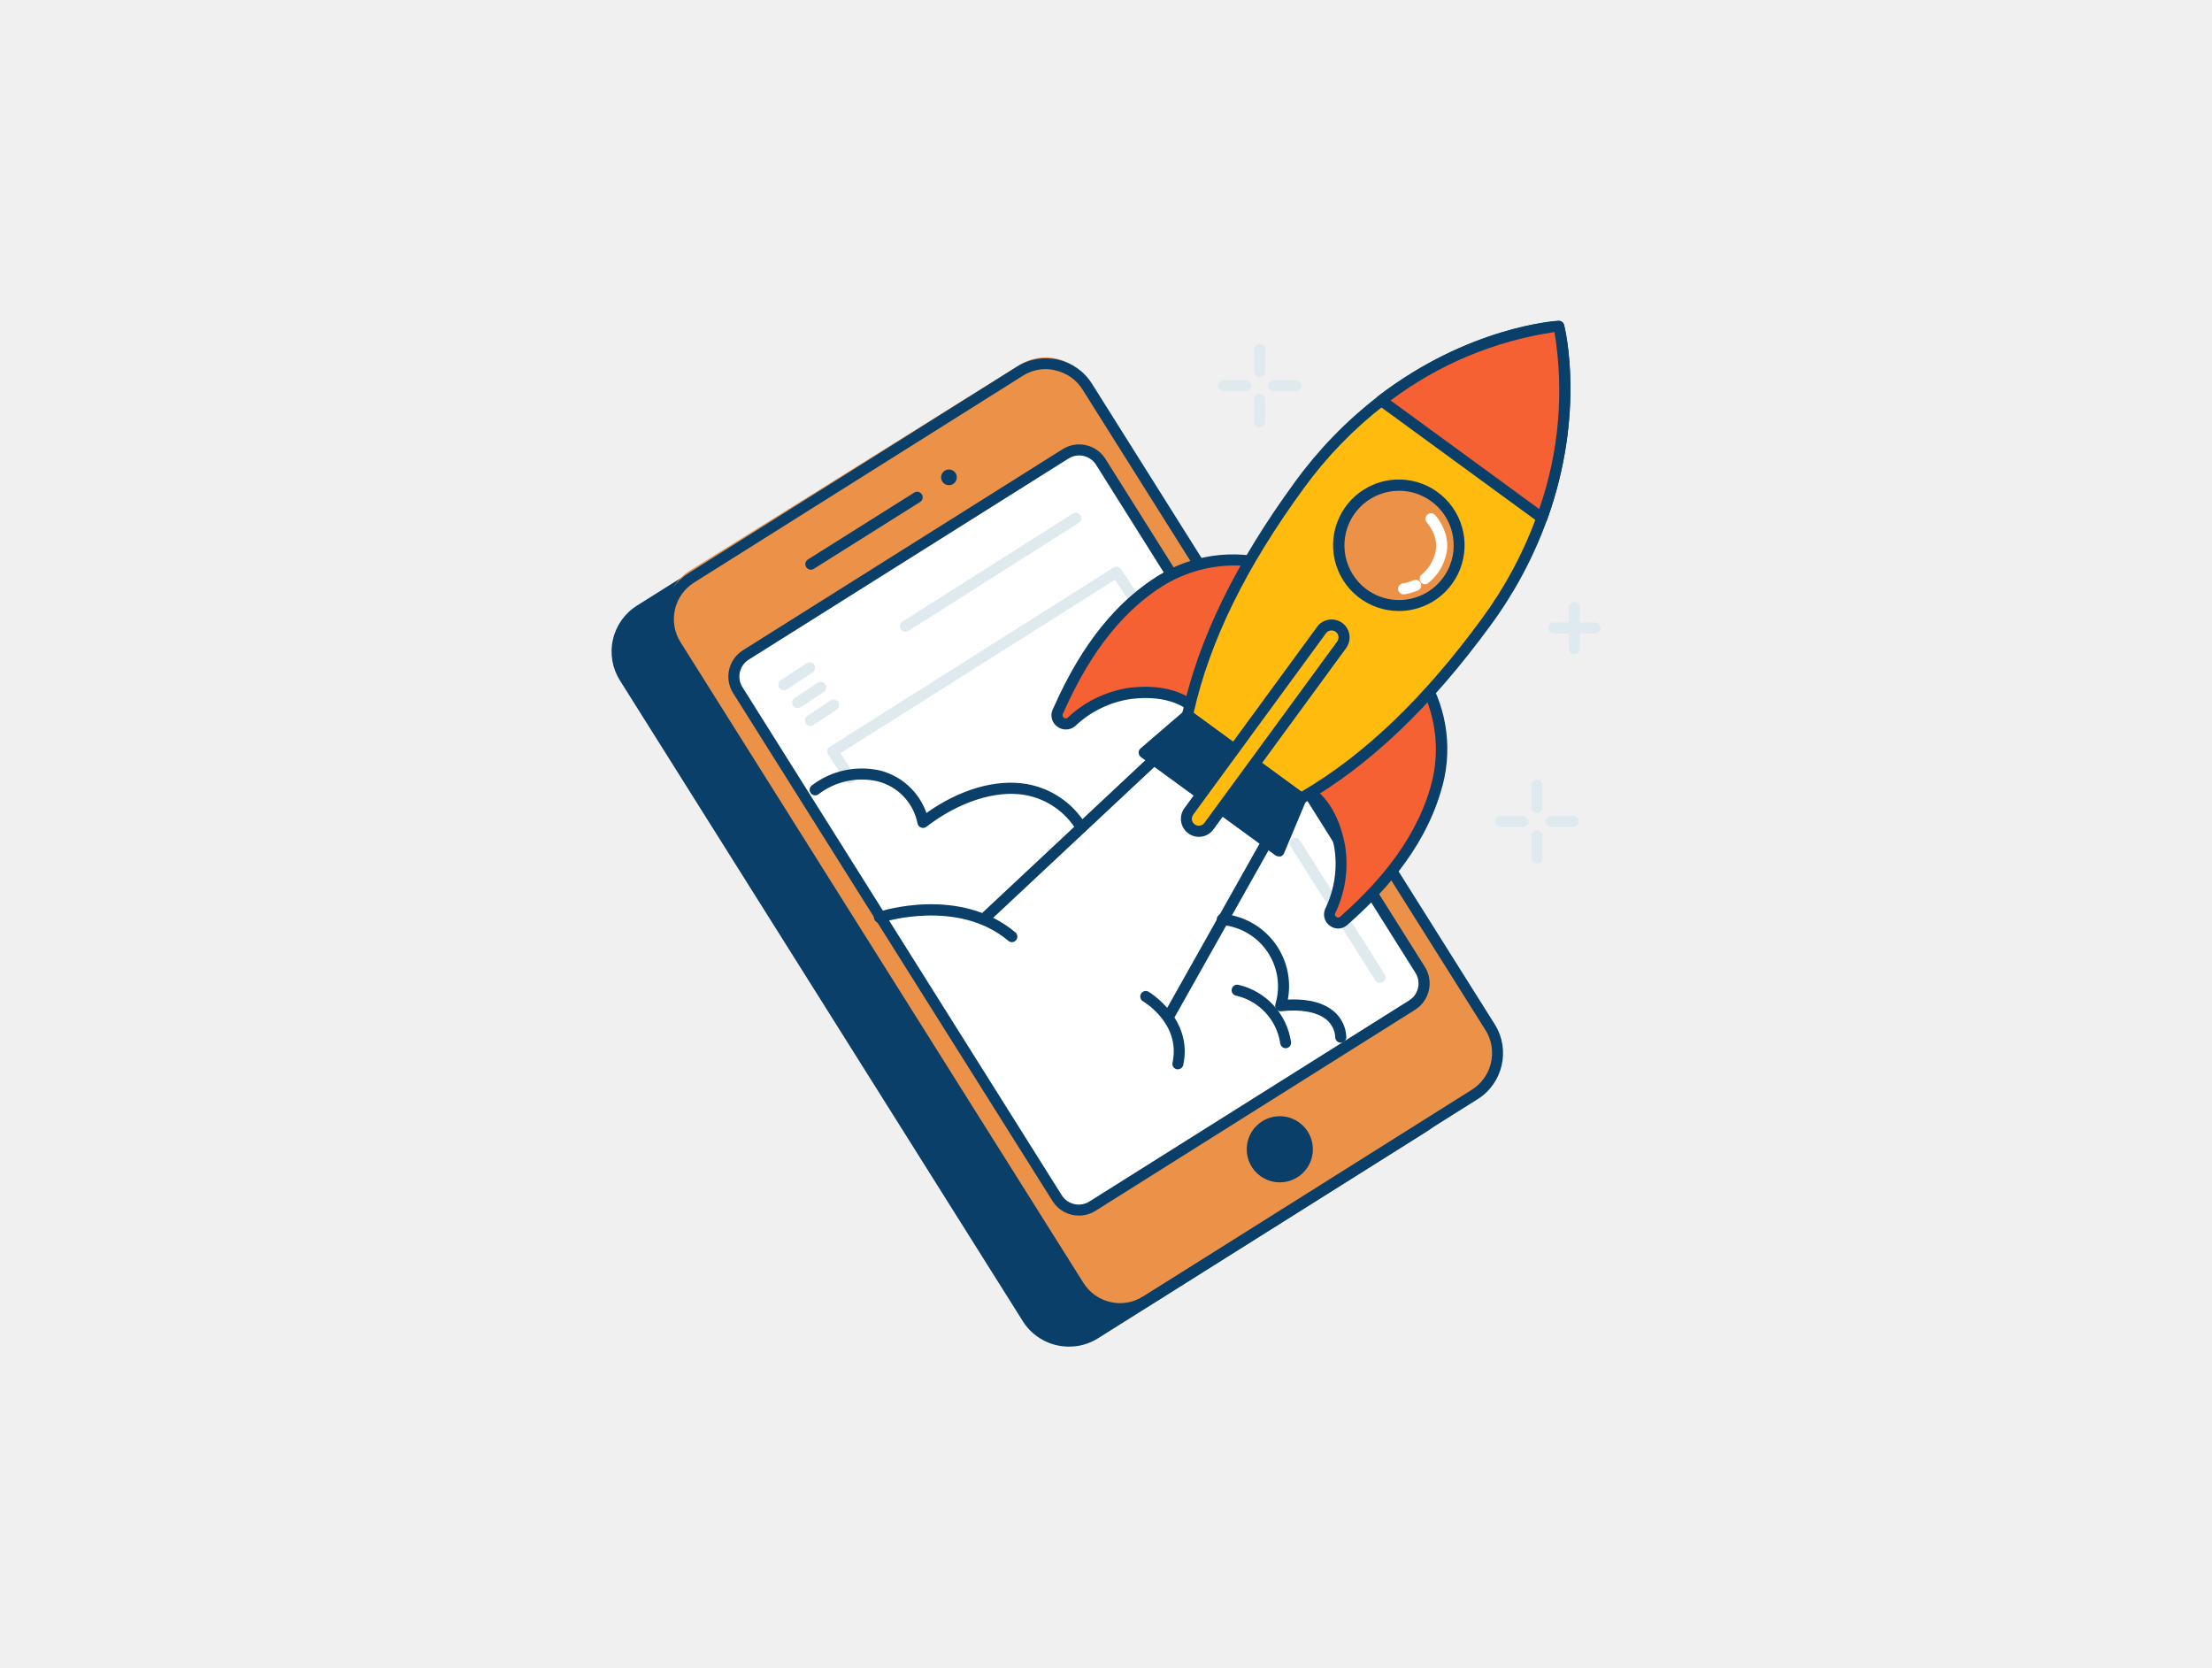
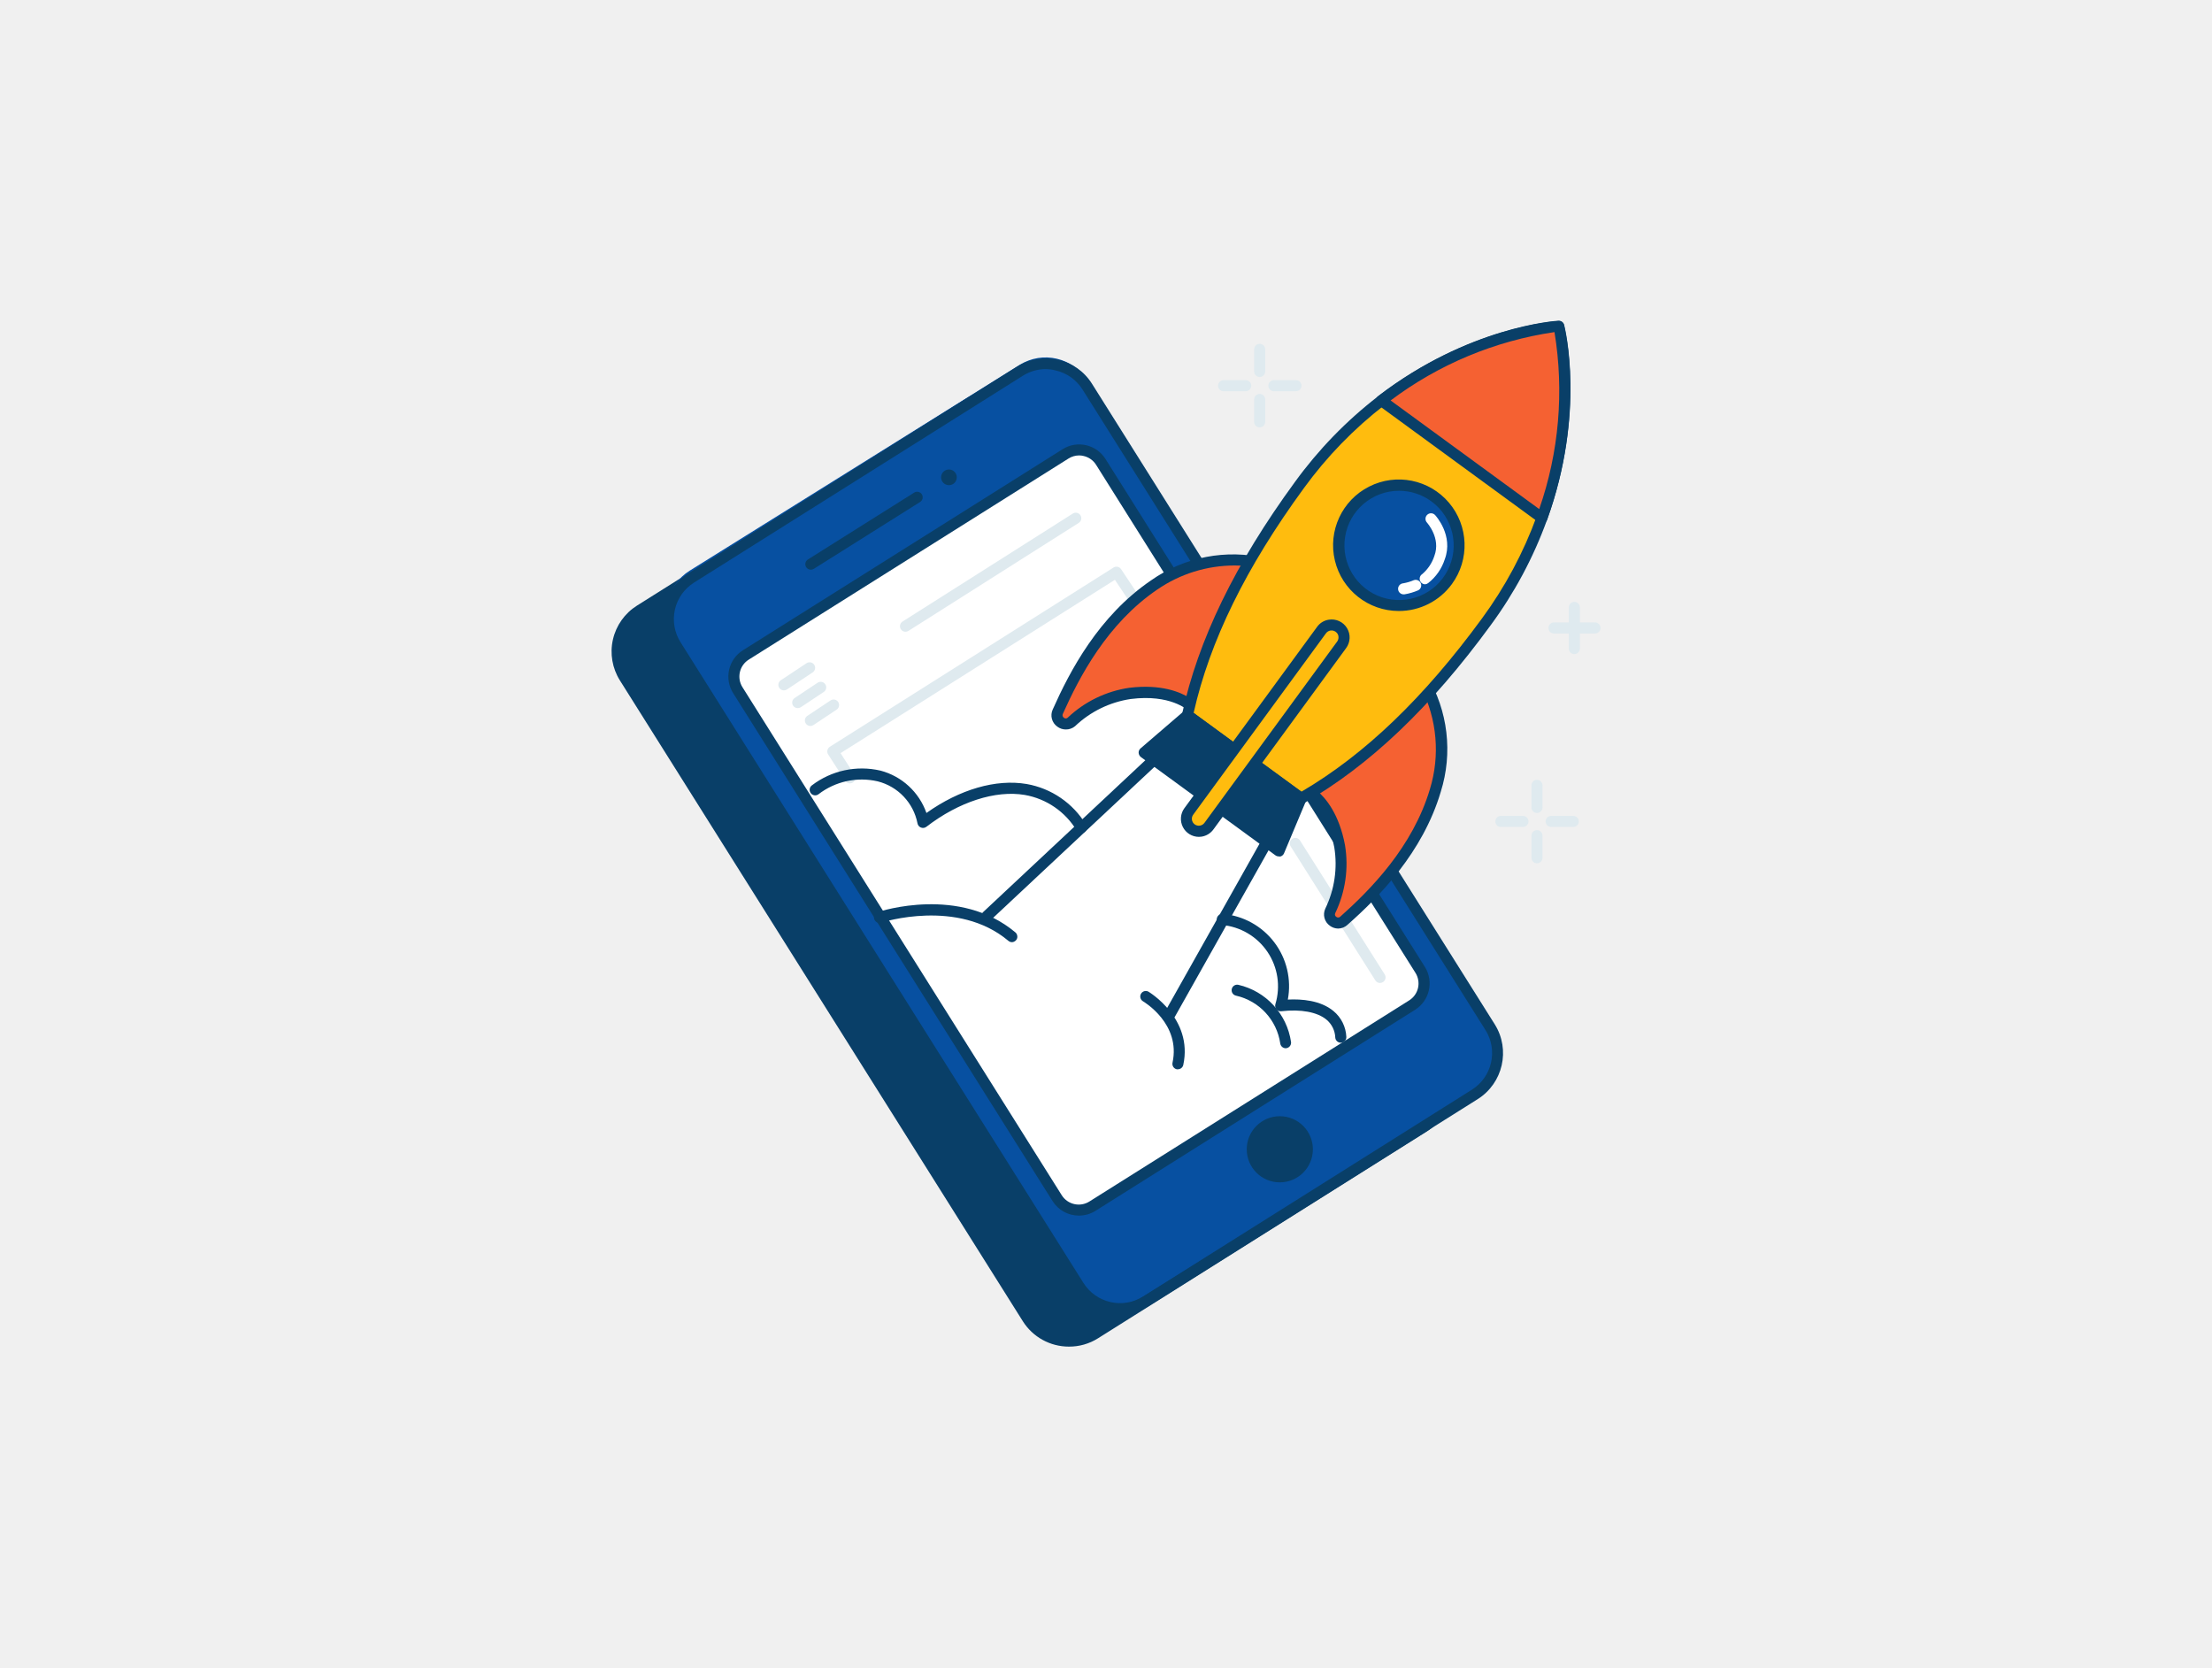
<svg xmlns="http://www.w3.org/2000/svg" viewBox="0 0 400 300" width="406" height="306" class="illustration styles_illustrationTablet__1DWOa">
  <g id="_286_startup_outline" data-name="#286_startup_outline">
    <path d="M277.93,146.26a1,1,0,0,1-1-1v-4a1,1,0,1,1,2,0v4A1,1,0,0,1,277.93,146.26Z" fill="#dfeaef" />
    <path d="M277.93,155.36a1,1,0,0,1-1-1v-4a1,1,0,0,1,2,0v4A1,1,0,0,1,277.93,155.36Z" fill="#dfeaef" />
    <path d="M284.5,148.79h-4a1,1,0,0,1,0-2h4a1,1,0,0,1,0,2Z" fill="#dfeaef" />
    <path d="M275.4,148.79h-4a1,1,0,0,1,0-2h4a1,1,0,0,1,0,2Z" fill="#dfeaef" />
    <path d="M227.79,67.43a1,1,0,0,1-1-1v-4a1,1,0,0,1,2,0v4A1,1,0,0,1,227.79,67.43Z" fill="#dfeaef" />
    <path d="M227.79,76.54a1,1,0,0,1-1-1V71.49a1,1,0,1,1,2,0v4.05A1,1,0,0,1,227.79,76.54Z" fill="#dfeaef" />
    <path d="M234.36,70h-4a1,1,0,0,1,0-2h4a1,1,0,0,1,0,2Z" fill="#dfeaef" />
    <path d="M225.26,70h-4a1,1,0,0,1,0-2h4a1,1,0,0,1,0,2Z" fill="#dfeaef" />
    <path d="M284.69,117.53a1,1,0,0,1-1-1v-7.44a1,1,0,1,1,2,0v7.44A1,1,0,0,1,284.69,117.53Z" fill="#dfeaef" />
    <path d="M288.4,113.81H281a1,1,0,0,1,0-2h7.43a1,1,0,0,1,0,2Z" fill="#dfeaef" />
    <rect x="142.64" y="79.05" width="87.88" height="154.51" rx="8.83" transform="translate(427.73 189.3) rotate(147.84)" fill="#093f68" />
    <path d="M193.3,242.75a9.83,9.83,0,0,1-8.34-4.59L112.11,122.31a9.81,9.81,0,0,1,3.08-13.55l59.45-37.39a9.84,9.84,0,0,1,13.55,3.09l72.86,115.85A9.83,9.83,0,0,1,258,203.86l-59.45,37.39A9.75,9.75,0,0,1,193.3,242.75ZM179.86,71.87a7.7,7.7,0,0,0-4.15,1.2l-59.45,37.38a7.82,7.82,0,0,0-2.46,10.79l72.85,115.85a7.84,7.84,0,0,0,10.8,2.46h0l59.45-37.38a7.82,7.82,0,0,0,2.45-10.79L186.5,75.52A7.81,7.81,0,0,0,179.86,71.87Z" fill="#093f68" />
-     <rect x="151.9" y="73.23" width="87.88" height="154.51" rx="8.83" transform="matrix(-0.85, 0.53, -0.53, -0.85, 441.73, 173.62)" fill="#ec9248" />
+     <rect x="151.9" y="73.23" width="87.88" height="154.51" rx="8.83" transform="matrix(-0.85, 0.53, -0.53, -0.85, 441.73, 173.62)" fill="#0750a1" />
    <path d="M202.56,236.93a9.84,9.84,0,0,1-8.34-4.6L121.37,116.48a9.81,9.81,0,0,1,3.09-13.55L183.9,65.55a9.84,9.84,0,0,1,13.56,3.09l72.85,115.85A9.83,9.83,0,0,1,267.22,198l-59.45,37.38-.53-.84.53.84A9.77,9.77,0,0,1,202.56,236.93ZM189.12,66a7.79,7.79,0,0,0-4.15,1.2l-59.45,37.39a7.81,7.81,0,0,0-2.46,10.79l72.86,115.85a7.83,7.83,0,0,0,10.79,2.46l59.45-37.39a7.83,7.83,0,0,0,2.46-10.79L195.76,69.7a7.75,7.75,0,0,0-4.88-3.46A7.54,7.54,0,0,0,189.12,66Z" fill="#093f68" />
    <rect x="156.35" y="90.47" width="77.53" height="117.74" rx="4.62" transform="translate(439.79 171.89) rotate(147.84)" fill="#fff" />
    <path d="M195.1,219.06a5.61,5.61,0,0,1-4.76-2.62l-57.77-91.86a5.61,5.61,0,0,1,1.77-7.74l57.82-36.36a5.62,5.62,0,0,1,7.74,1.76l57.77,91.86a5.63,5.63,0,0,1-1.77,7.74l-57.82,36.37h0A5.58,5.58,0,0,1,195.1,219.06Zm2.45-1.7h0ZM195.14,81.61a3.6,3.6,0,0,0-1.92.56L135.4,118.53a3.61,3.61,0,0,0-1.13,5L192,215.38a3.63,3.63,0,0,0,5,1.13l57.82-36.36a3.61,3.61,0,0,0,1.13-5L198.21,83.31a3.59,3.59,0,0,0-2.26-1.6A3.21,3.21,0,0,0,195.14,81.61Z" fill="#093f68" />
    <circle cx="171.6" cy="85.57" r="1.42" fill="#093f68" />
    <line x1="165.85" y1="89.18" x2="146.63" y2="101.27" fill="#fff" />
    <path d="M146.63,102.27a1,1,0,0,1-.53-1.85l19.22-12.09a1,1,0,1,1,1.06,1.7l-19.22,12.09A1,1,0,0,1,146.63,102.27Z" fill="#093f68" />
    <circle cx="231.43" cy="207.07" r="5.98" fill="#093f68" />
-     <line x1="146.52" y1="162.4" x2="141.85" y2="165.34" fill="#ec9248" />
+     <line x1="146.52" y1="162.4" x2="141.85" y2="165.34" fill="#0750a1" />
    <path d="M141.85,166.34a1,1,0,0,1-.53-1.84l4.67-2.94a1,1,0,1,1,1.06,1.69l-4.67,2.94A1,1,0,0,1,141.85,166.34Z" fill="#093f68" />
    <path d="M249.55,177a1,1,0,0,1-.84-.46L233.39,152.3a1,1,0,0,1,1.69-1.07l15.32,24.22a1,1,0,0,1-.31,1.38A1.08,1.08,0,0,1,249.55,177Z" fill="#dfeaef" />
    <path d="M153.67,140.91a1,1,0,0,1-.84-.46l-3.07-4.77a1,1,0,0,1-.14-.76,1,1,0,0,1,.44-.63l51.3-32.41a1,1,0,0,1,1.37.3l12.76,19.16a1,1,0,1,1-1.66,1.11L201.61,104.1,152,135.44l2.52,3.93a1,1,0,0,1-.3,1.38A1,1,0,0,1,153.67,140.91Z" fill="#dfeaef" />
    <path d="M178.46,165.91a1,1,0,0,1-.73-.32,1,1,0,0,1,.05-1.41l39.53-37a1,1,0,0,1,1.37,1.46l-39.54,37A1,1,0,0,1,178.46,165.91Z" fill="#093f68" />
    <path d="M211.59,183.62a1,1,0,0,1-.49-.13,1,1,0,0,1-.39-1.36L234,140.73a1,1,0,1,1,1.74,1l-23.3,41.4A1,1,0,0,1,211.59,183.62Z" fill="#093f68" />
    <path d="M195.55,149.91a1,1,0,0,1-.84-.45,13.72,13.72,0,0,0-9.39-6.46c-5.3-.9-11.95,1.25-17.79,5.75a1,1,0,0,1-1,.14,1,1,0,0,1-.62-.77,9.77,9.77,0,0,0-7.2-7.58A12.83,12.83,0,0,0,148,142.88a1,1,0,0,1-1.4-.22,1,1,0,0,1,.21-1.39,14.9,14.9,0,0,1,12.41-2.67,12.06,12.06,0,0,1,8.31,7.66c6-4.27,12.57-6.18,18.11-5.24a15.69,15.69,0,0,1,10.74,7.35,1,1,0,0,1-.84,1.54Z" fill="#093f68" />
    <path d="M183,169.62a1,1,0,0,1-.65-.24c-9.19-7.74-22.83-3.34-23-3.3a1,1,0,0,1-1.26-.63,1,1,0,0,1,.63-1.27c.6-.19,14.83-4.79,24.89,3.67a1,1,0,0,1-.64,1.77Z" fill="#093f68" />
    <path d="M242.46,187.8a1,1,0,0,1-1-.93,4.43,4.43,0,0,0-1.6-3.25c-1.66-1.37-4.63-1.92-8.16-1.51a1,1,0,0,1-1.07-1.28,11.14,11.14,0,0,0-9.69-14.32,1,1,0,1,1,.18-2A13.12,13.12,0,0,1,232.88,180c2.48-.13,5.91.13,8.25,2.07a6.42,6.42,0,0,1,2.33,4.65,1,1,0,0,1-.93,1.07Z" fill="#093f68" />
    <path d="M232.51,188.8a1,1,0,0,1-1-.87,10.41,10.41,0,0,0-8-8.64,1,1,0,0,1-.77-1.19,1,1,0,0,1,1.19-.77,12.46,12.46,0,0,1,9.53,10.34,1,1,0,0,1-.86,1.12Z" fill="#093f68" />
    <path d="M228.63,101.13a24.93,24.93,0,0,0-19.92,3.9c-8.41,5.73-13.57,14.25-17.43,22.92a1.56,1.56,0,0,0,2.44,1.81,19.84,19.84,0,0,1,10.64-5.18c7.82-.94,11.09,2.34,11.09,2.34Z" fill="#f56132" />
    <path d="M192.71,131.16a2.54,2.54,0,0,1-1.51-.51,2.5,2.5,0,0,1-.83-3.11c3.08-6.92,8.28-16.87,17.78-23.34a25.75,25.75,0,0,1,20.77-4,1,1,0,0,1,.6,1.41l-13.18,25.79a1,1,0,0,1-.74.54,1,1,0,0,1-.86-.29s-3.1-2.91-10.26-2a18.58,18.58,0,0,0-10.09,4.93A2.54,2.54,0,0,1,192.71,131.16Zm30.56-29.65a24.7,24.7,0,0,0-14,4.35c-9.07,6.17-14.09,15.8-17.08,22.49a.55.55,0,0,0,.19.69.51.51,0,0,0,.68,0,20.51,20.51,0,0,1,11.18-5.42c5.78-.7,9.25.81,10.85,1.82l12.06-23.58A22.34,22.34,0,0,0,223.27,101.51Z" fill="#093f68" />
    <path d="M257.21,122a24.93,24.93,0,0,1,2.34,20.16c-2.9,9.76-9.46,17.26-16.54,23.57a1.55,1.55,0,0,1-2.46-1.78,19.74,19.74,0,0,0,1.69-11.7c-1.48-7.74-5.59-9.86-5.59-9.86Z" fill="#f56132" />
    <path d="M242,167.16a2.59,2.59,0,0,1-1.52-.51,2.5,2.5,0,0,1-.83-3.08,18.6,18.6,0,0,0,1.63-11.11c-1.35-7.09-5-9.14-5.07-9.16a1,1,0,0,1-.24-1.6l20.56-20.39a1,1,0,0,1,.8-.29,1,1,0,0,1,.73.43,25.79,25.79,0,0,1,2.47,21c-3.27,11-11.17,19-16.83,24A2.53,2.53,0,0,1,242,167.16Zm-3.78-24.87c1.44,1.22,3.93,4.07,5,9.79a20.61,20.61,0,0,1-1.77,12.3.5.5,0,0,0,.18.65.54.54,0,0,0,.71,0c5.47-4.88,13.11-12.59,16.24-23.1A24.6,24.6,0,0,0,257,123.64Z" fill="#093f68" />
    <path d="M268.81,111.66C257.2,127.55,246,137.47,235.29,143.6l-20.56-15c2.6-12,8.64-25.75,20.25-41.63a74.51,74.51,0,0,1,14.81-15.26c16.29-12.5,32.1-13.44,32.1-13.44s3.92,15.35-3.05,34.67A74.8,74.8,0,0,1,268.81,111.66Z" fill="#ffbc0e" />
    <path d="M235.29,144.6a1,1,0,0,1-.59-.2l-20.56-15a1,1,0,0,1-.39-1c2.91-13.45,9.59-27.19,20.42-42a75.74,75.74,0,0,1,15-15.46c16.35-12.55,32-13.61,32.65-13.64a1,1,0,0,1,1,.75c.16.63,3.91,15.86-3.08,35.25a75.4,75.4,0,0,1-10.17,19h0c-10.82,14.82-21.89,25.36-33.82,32.21A1,1,0,0,1,235.29,144.6Zm-19.44-16.45,19.5,14.25c11.47-6.72,22.16-17,32.65-31.33h0a73.87,73.87,0,0,0,9.9-18.5,65.1,65.1,0,0,0,3.2-33.24,65.24,65.24,0,0,0-30.7,13.14,73.89,73.89,0,0,0-14.62,15.06C225.29,101.88,218.77,115.18,215.85,128.15Z" fill="#093f68" />
    <polygon points="231.22 153.11 206.9 135.34 214.75 128.59 235.27 143.58 231.22 153.11" fill="#093f68" />
    <path d="M231.23,154.11a1,1,0,0,1-.59-.19l-24.33-17.77a1.08,1.08,0,0,1-.41-.77,1,1,0,0,1,.35-.8l7.85-6.75a1,1,0,0,1,1.25,0l20.51,15a1,1,0,0,1,.33,1.2l-4,9.53a1,1,0,0,1-.66.57A.82.82,0,0,1,231.23,154.11Zm-22.72-18.84,22.29,16.29,3.24-7.64-19.23-14.06Z" fill="#093f68" />
-     <circle cx="252.95" cy="97.85" r="10.89" fill="#ec9248" />
+     <circle cx="252.95" cy="97.85" r="10.89" fill="#0750a1" />
    <path d="M252.93,109.74a11.89,11.89,0,1,1,9.62-4.87A11.86,11.86,0,0,1,252.93,109.74ZM253,88a9.88,9.88,0,1,0,5.82,1.9A9.89,9.89,0,0,0,253,88Z" fill="#093f68" />
    <path d="M278.84,92.91l-29-21.23c16.29-12.5,32.1-13.44,32.1-13.44S285.81,73.59,278.84,92.91Z" fill="#f56132" />
    <path d="M278.84,93.91a1.06,1.06,0,0,1-.59-.19L249.2,72.49a1,1,0,0,1,0-1.6c16.35-12.55,32-13.61,32.65-13.64a1,1,0,0,1,1,.75c.16.63,3.91,15.86-3.08,35.25a1,1,0,0,1-.64.62A1,1,0,0,1,278.84,93.91ZM251.47,71.67l26.87,19.64a65.09,65.09,0,0,0,2.76-32A65,65,0,0,0,251.47,71.67Z" fill="#093f68" />
    <rect x="226.53" y="108.36" width="4.51" height="45.13" rx="2.26" transform="translate(121.3 -109.77) rotate(36.16)" fill="#ffbc0e" />
    <path d="M216.79,150.58a3.26,3.26,0,0,1-2.62-5.18l24-32.79a3.17,3.17,0,0,1,2.12-1.3,3.25,3.25,0,0,1,3.13,5.14l-24,32.79a3.27,3.27,0,0,1-2.13,1.3A4.38,4.38,0,0,1,216.79,150.58Zm24-37.31h-.2a1.26,1.26,0,0,0-.82.51l-24,32.79a1.25,1.25,0,0,0,.27,1.75h0a1.26,1.26,0,0,0,1.76-.27l24-32.79a1.25,1.25,0,0,0-1-2Z" fill="#093f68" />
    <path d="M257.72,104.91a1,1,0,0,1-.54-1.84,7.28,7.28,0,0,0,2.21-3.32c1.17-3.16-1.25-5.87-1.35-6a1,1,0,0,1,1.47-1.36c.14.15,3.36,3.7,1.75,8a8.92,8.92,0,0,1-3,4.3A1,1,0,0,1,257.72,104.91Z" fill="#fff" />
    <path d="M253.88,106.73a1,1,0,0,1-.12-2,8.72,8.72,0,0,0,1.89-.56,1,1,0,0,1,.8,1.83,10.77,10.77,0,0,1-2.44.72Z" fill="#fff" />
    <path d="M141.77,124.09a1,1,0,0,1-.56-1.84l4.64-3.07a1,1,0,0,1,1.39.28,1,1,0,0,1-.28,1.38l-4.64,3.08A1,1,0,0,1,141.77,124.09Z" fill="#dfeaef" />
    <path d="M144.25,127.3a1,1,0,0,1-.83-.44,1,1,0,0,1,.28-1.39l4.15-2.76a1,1,0,0,1,1.11,1.67l-4.15,2.76A1,1,0,0,1,144.25,127.3Z" fill="#dfeaef" />
    <path d="M146.54,130.53a1,1,0,0,1-.55-1.83l4.15-2.76a1,1,0,1,1,1.11,1.66l-4.15,2.76A1,1,0,0,1,146.54,130.53Z" fill="#dfeaef" />
    <path d="M163.73,113.49a1,1,0,0,1-.53-1.84L194,92.12a1,1,0,1,1,1.07,1.69l-30.8,19.53A1,1,0,0,1,163.73,113.49Z" fill="#dfeaef" />
    <path d="M213,192.6a.75.75,0,0,1-.21,0,1,1,0,0,1-.76-1.19c1.51-7-5.09-10.95-5.37-11.12a1,1,0,0,1,1-1.73c.08.05,8.14,4.85,6.31,13.28A1,1,0,0,1,213,192.6Z" fill="#093f68" />
  </g>
</svg>
